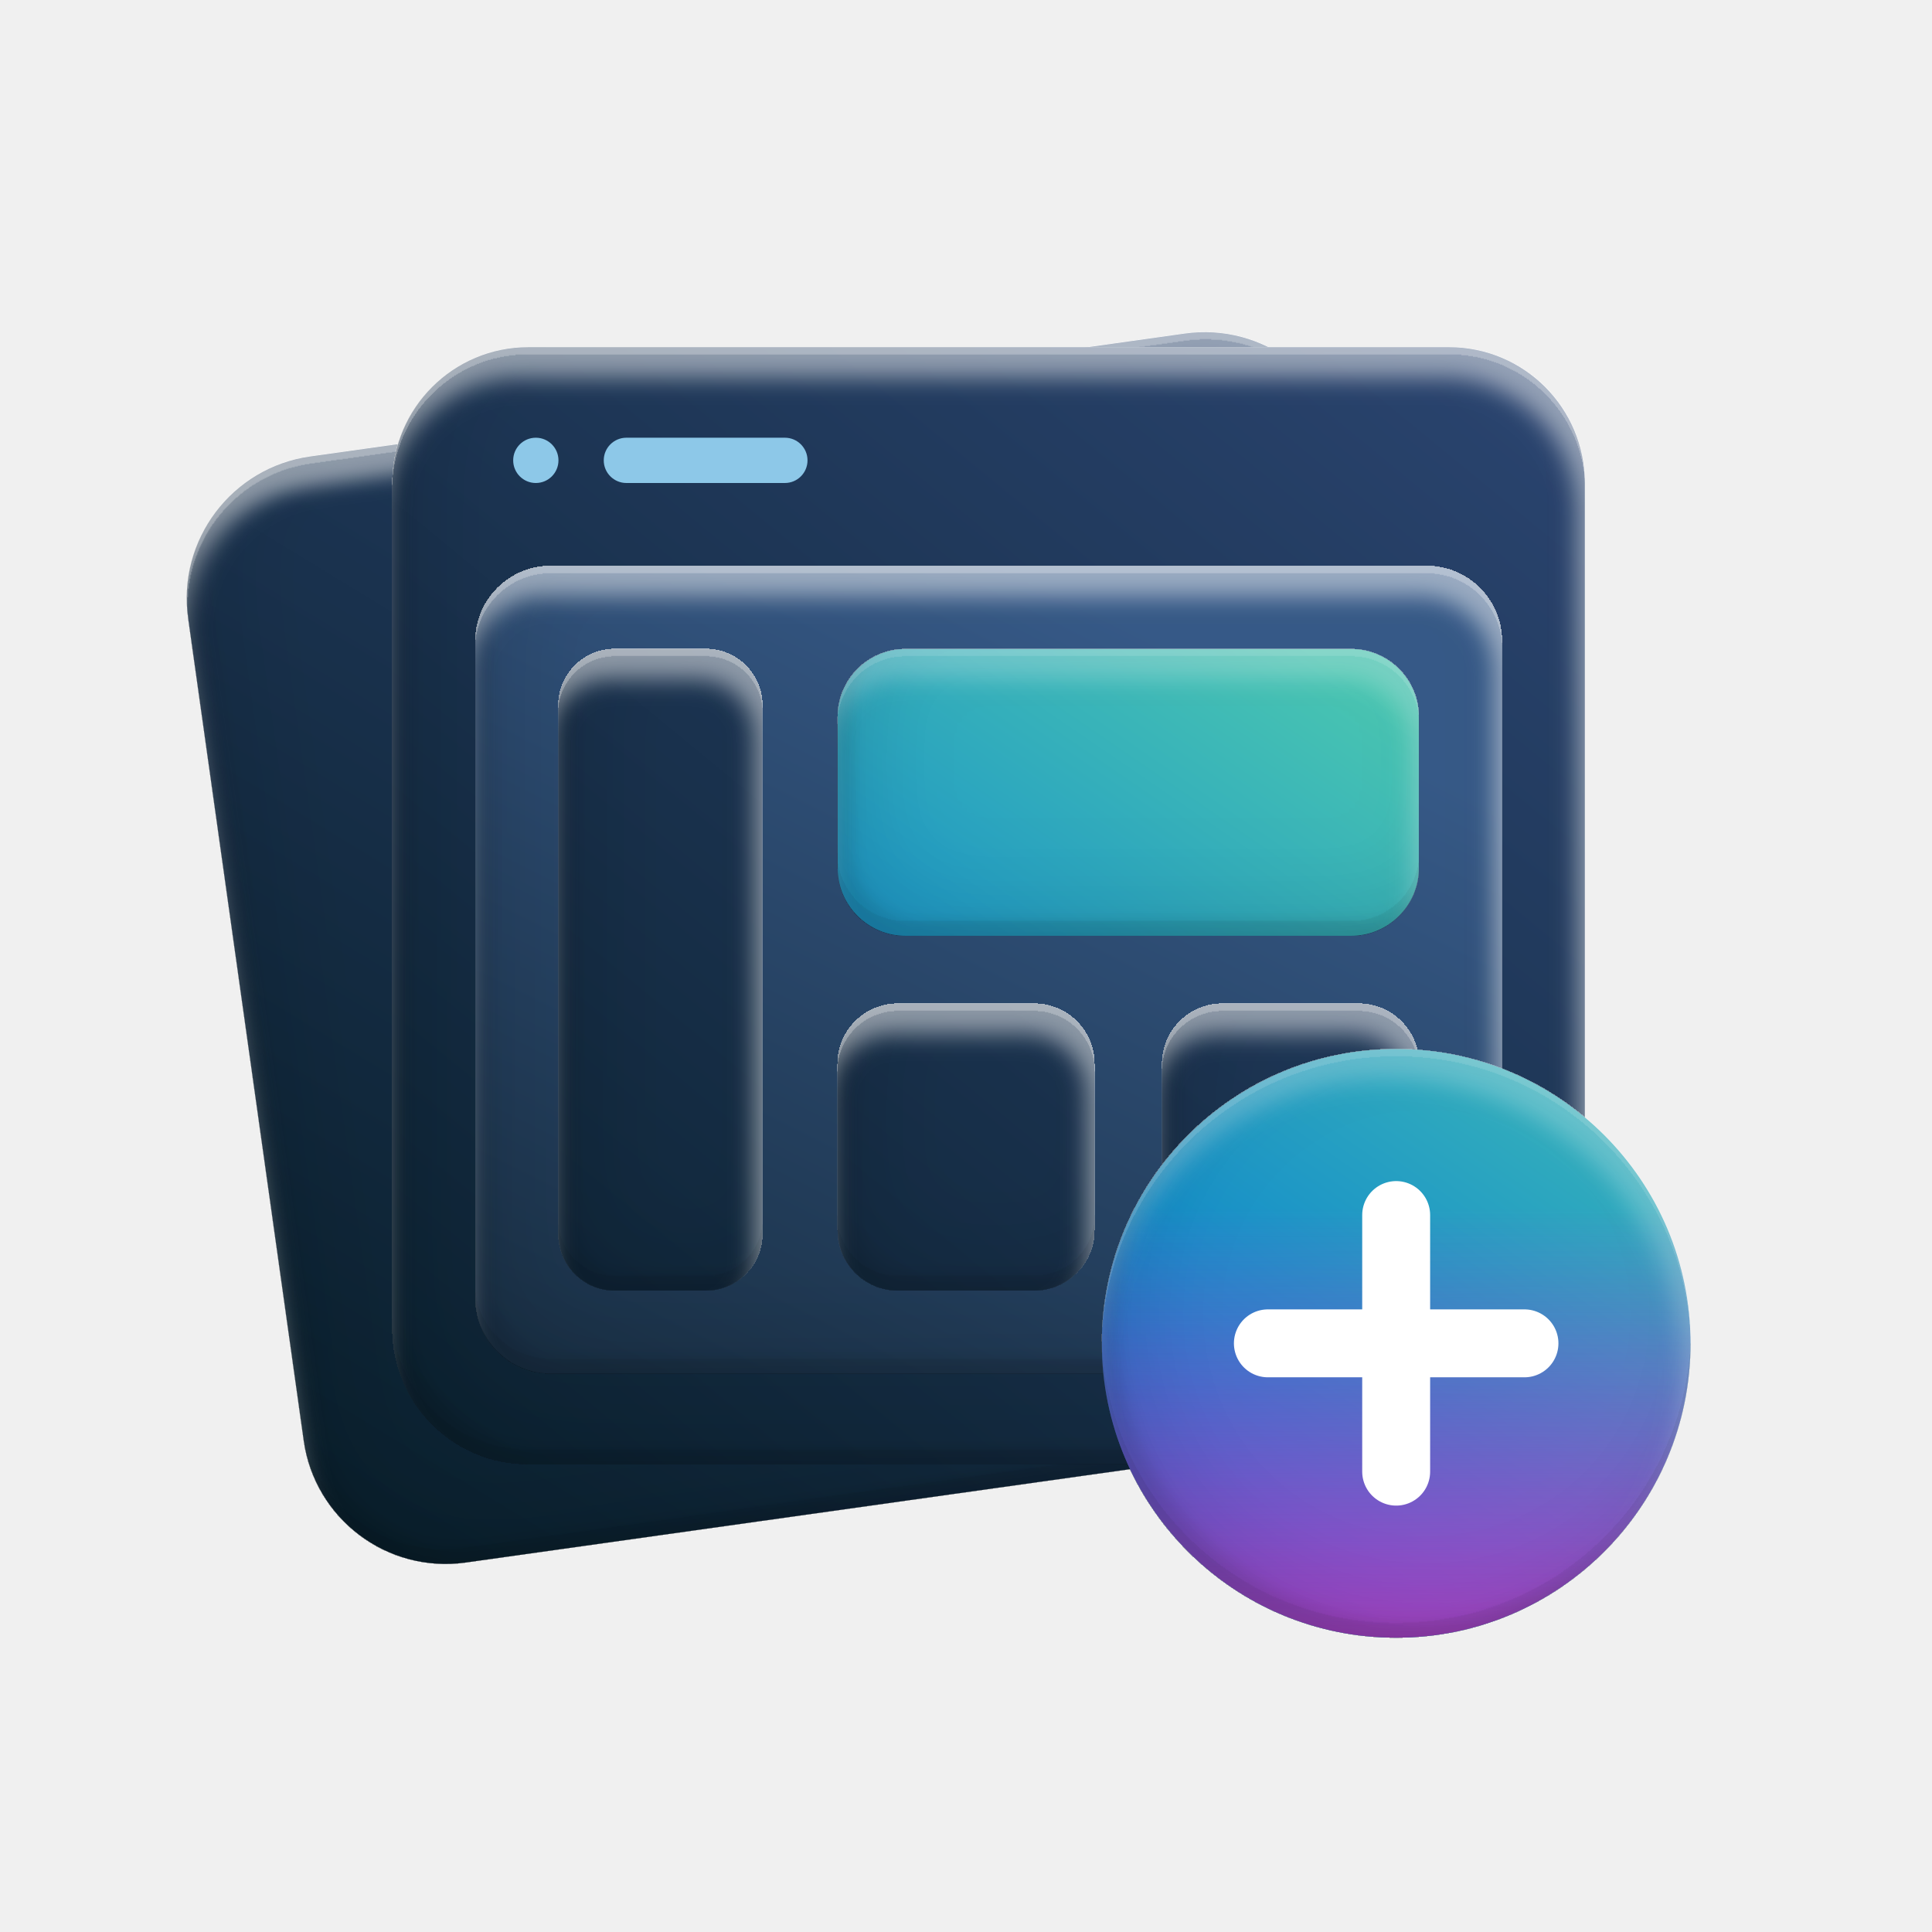
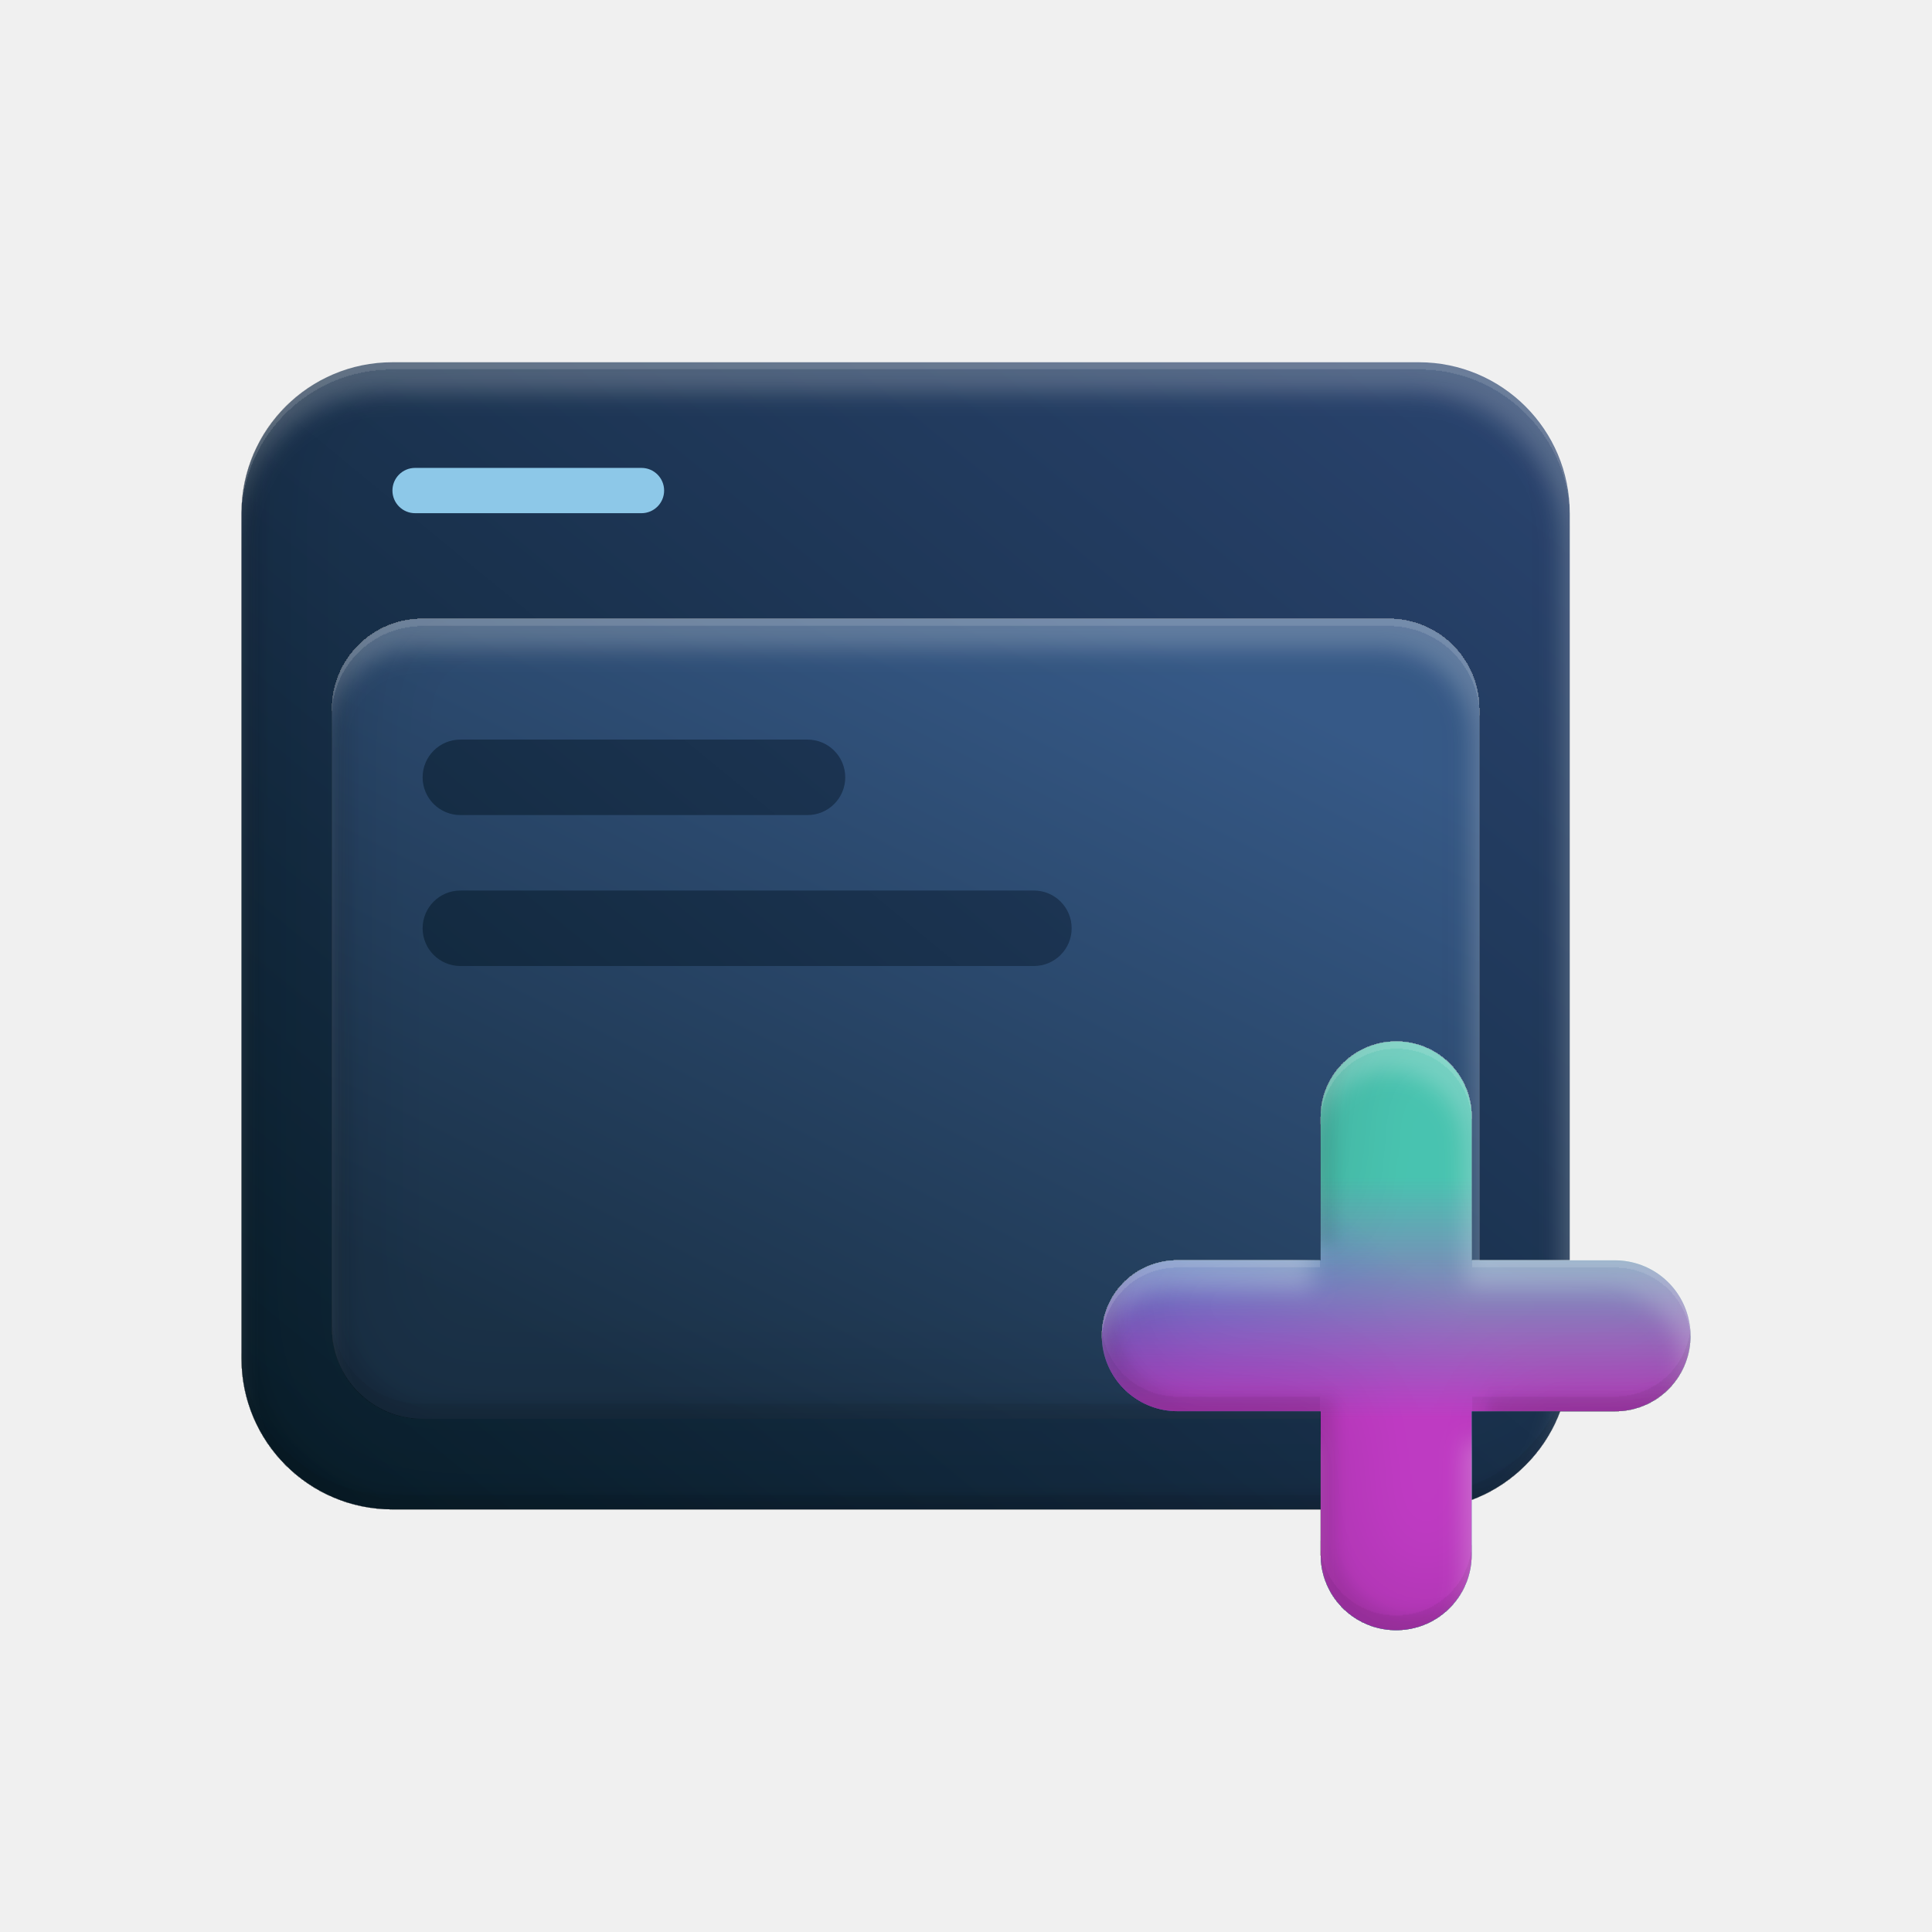
<svg xmlns="http://www.w3.org/2000/svg" width="512" height="512" viewBox="0 0 512 512" fill="none" role="img" aria-labelledby="create-title create-description">
  <defs>
-     <linearGradient id="create-neutral" x1="400" y1="96" x2="126" y2="430" gradientUnits="userSpaceOnUse">
+     <linearGradient id="create-neutral" data-art-material="shell" x1="400" y1="96" x2="126" y2="430" gradientUnits="userSpaceOnUse">
      <stop stop-color="#2A446F" />
      <stop offset="1" stop-color="#091F2C" />
    </linearGradient>
-     <linearGradient id="create-highlight" x1="270" y1="150" x2="162" y2="366" gradientUnits="userSpaceOnUse">
+     <linearGradient id="create-highlight" data-art-material="recess" x1="270" y1="150" x2="162" y2="366" gradientUnits="userSpaceOnUse">
      <stop stop-color="#365987" />
      <stop offset="1" stop-color="#1A3147" />
    </linearGradient>
-     <linearGradient id="create-azure" x1="560" y1="110" x2="330" y2="446" gradientUnits="userSpaceOnUse">
+     <linearGradient id="create-azure" data-art-material="accent" x1="430" y1="280" x2="312" y2="424" gradientUnits="userSpaceOnUse">
      <stop offset="0.421" stop-color="#49C5B1" />
      <stop offset="0.934" stop-color="#0078D4" />
    </linearGradient>
-     <linearGradient id="create-violet" x1="320" y1="584" x2="320" y2="320" gradientUnits="userSpaceOnUse">
+     <linearGradient id="create-violet" data-art-material="accent-shade" x1="370" y1="440" x2="370" y2="312" gradientUnits="userSpaceOnUse">
      <stop offset="0.499" stop-color="#C03BC4" />
      <stop offset="1" stop-color="#C03BC4" stop-opacity="0" />
    </linearGradient>
-     <filter id="create-bevel" x="-15%" y="-15%" width="130%" height="130%" color-interpolation-filters="sRGB">
+     <filter id="create-bevel" x="-30%" y="-30%" width="160%" height="160%" color-interpolation-filters="sRGB">
      <feFlood flood-opacity="0" result="BackgroundImageFix" />
      <feBlend mode="normal" in="SourceGraphic" in2="BackgroundImageFix" result="shape" />
      <feColorMatrix in="SourceAlpha" type="matrix" values="0 0 0 0 0 0 0 0 0 0 0 0 0 0 0 0 0 0 127 0" result="hardAlpha" />
      <feOffset dx="4" dy="-4" />
      <feGaussianBlur stdDeviation="2" />
      <feComposite in2="hardAlpha" operator="arithmetic" k2="-1" k3="1" />
      <feColorMatrix type="matrix" values="0 0 0 0 0 0 0 0 0 0 0 0 0 0 0 0 0 0 0.1 0" />
      <feBlend mode="multiply" in2="shape" result="edge" />
      <feColorMatrix in="SourceAlpha" type="matrix" values="0 0 0 0 0 0 0 0 0 0 0 0 0 0 0 0 0 0 127 0" result="hardAlpha" />
      <feOffset dx="8" dy="-8" />
      <feGaussianBlur stdDeviation="12" />
      <feComposite in2="hardAlpha" operator="arithmetic" k2="-1" k3="1" />
      <feColorMatrix type="matrix" values="0 0 0 0 0 0 0 0 0 0 0 0 0 0 0 0 0 0 0.1 0" />
      <feBlend mode="multiply" in2="edge" result="depth" />
      <feColorMatrix in="SourceAlpha" type="matrix" values="0 0 0 0 0 0 0 0 0 0 0 0 0 0 0 0 0 0 127 0" result="hardAlpha" />
      <feOffset dx="-2" dy="8" />
      <feGaussianBlur stdDeviation="3" />
      <feComposite in2="hardAlpha" operator="arithmetic" k2="-1" k3="1" />
      <feColorMatrix type="matrix" values="0 0 0 0 1 0 0 0 0 1 0 0 0 0 1 0 0 0 0.25 0" />
      <feBlend mode="normal" in2="depth" result="highlight" />
      <feColorMatrix in="SourceAlpha" type="matrix" values="0 0 0 0 0 0 0 0 0 0 0 0 0 0 0 0 0 0 127 0" result="hardAlpha" />
      <feOffset dy="-4" />
      <feComposite in2="hardAlpha" operator="arithmetic" k2="-1" k3="1" />
      <feColorMatrix type="matrix" values="0 0 0 0 0 0 0 0 0 0 0 0 0 0 0 0 0 0 0.05 0" />
      <feBlend mode="normal" in2="highlight" result="lower-edge" />
      <feColorMatrix in="SourceAlpha" type="matrix" values="0 0 0 0 0 0 0 0 0 0 0 0 0 0 0 0 0 0 127 0" result="hardAlpha" />
      <feOffset dy="2" />
      <feComposite in2="hardAlpha" operator="arithmetic" k2="-1" k3="1" />
      <feColorMatrix type="matrix" values="0 0 0 0 1 0 0 0 0 1 0 0 0 0 1 0 0 0 0.12 0" />
      <feBlend mode="normal" in2="lower-edge" />
    </filter>
    <filter id="create-shell-bevel" x="-15%" y="-15%" width="130%" height="130%" color-interpolation-filters="sRGB">
      <feFlood flood-opacity="0" result="BackgroundImageFix" />
      <feBlend mode="normal" in="SourceGraphic" in2="BackgroundImageFix" result="shape" />
      <feColorMatrix in="SourceAlpha" type="matrix" values="0 0 0 0 0 0 0 0 0 0 0 0 0 0 0 0 0 0 127 0" result="hardAlpha" />
      <feOffset dx="4" dy="-4" />
      <feGaussianBlur stdDeviation="2" />
      <feComposite in2="hardAlpha" operator="arithmetic" k2="-1" k3="1" />
      <feColorMatrix type="matrix" values="0 0 0 0 0 0 0 0 0 0 0 0 0 0 0 0 0 0 0.1 0" />
      <feBlend mode="multiply" in2="shape" result="edge" />
      <feColorMatrix in="SourceAlpha" type="matrix" values="0 0 0 0 0 0 0 0 0 0 0 0 0 0 0 0 0 0 127 0" result="hardAlpha" />
      <feOffset dx="8" dy="-8" />
      <feGaussianBlur stdDeviation="12" />
      <feComposite in2="hardAlpha" operator="arithmetic" k2="-1" k3="1" />
      <feColorMatrix type="matrix" values="0 0 0 0 0 0 0 0 0 0 0 0 0 0 0 0 0 0 0.1 0" />
      <feBlend mode="multiply" in2="edge" result="depth" />
      <feColorMatrix in="SourceAlpha" type="matrix" values="0 0 0 0 0 0 0 0 0 0 0 0 0 0 0 0 0 0 127 0" result="hardAlpha" />
      <feOffset dx="-2" dy="8" />
      <feGaussianBlur stdDeviation="3" />
      <feComposite in2="hardAlpha" operator="arithmetic" k2="-1" k3="1" />
-       <feColorMatrix type="matrix" values="0 0 0 0 1 0 0 0 0 1 0 0 0 0 1 0 0 0 0.5 0" />
+       <feColorMatrix type="matrix" values="0 0 0 0 1 0 0 0 0 1 0 0 0 0 1 0 0 0 0.22 0" />
      <feBlend mode="normal" in2="depth" result="highlight" />
      <feColorMatrix in="SourceAlpha" type="matrix" values="0 0 0 0 0 0 0 0 0 0 0 0 0 0 0 0 0 0 127 0" result="hardAlpha" />
      <feOffset dy="-4" />
      <feComposite in2="hardAlpha" operator="arithmetic" k2="-1" k3="1" />
      <feColorMatrix type="matrix" values="0 0 0 0 0 0 0 0 0 0 0 0 0 0 0 0 0 0 0.05 0" />
      <feBlend mode="normal" in2="highlight" result="lower-edge" />
      <feColorMatrix in="SourceAlpha" type="matrix" values="0 0 0 0 0 0 0 0 0 0 0 0 0 0 0 0 0 0 127 0" result="hardAlpha" />
      <feOffset dy="2" />
      <feComposite in2="hardAlpha" operator="arithmetic" k2="-1" k3="1" />
-       <feColorMatrix type="matrix" values="0 0 0 0 1 0 0 0 0 1 0 0 0 0 1 0 0 0 0.25 0" />
+       <feColorMatrix type="matrix" values="0 0 0 0 1 0 0 0 0 1 0 0 0 0 1 0 0 0 0.12 0" />
      <feBlend mode="normal" in2="lower-edge" />
    </filter>
  </defs>
-   <g id="template" transform="rotate(-8 242 252)" filter="url(#create-shell-bevel)">
-     <rect x="64" y="100" width="310" height="296" rx="38" fill="url(#create-neutral)" />
+   <g id="subject">
+     <rect x="64" y="96" width="352" height="304" rx="40" fill="url(#create-neutral)" filter="url(#create-shell-bevel)" />
+     <rect x="88" y="164" width="304" height="212" rx="24" fill="url(#create-highlight)" filter="url(#create-shell-bevel)" />
+     <rect x="104" y="124" width="72" height="12" rx="6" fill="#8DC8E8" data-art-material="detail" />
+     <rect x="112" y="196" width="112" height="20" rx="10" fill="url(#create-neutral)" />
+     <rect x="112" y="236" width="172" height="20" rx="10" fill="url(#create-neutral)" />
  </g>
-   <g id="subject">
-     <rect x="104" y="92" width="316" height="296" rx="36" fill="url(#create-neutral)" filter="url(#create-shell-bevel)" />
-     <rect x="126" y="150" width="272" height="214" rx="20" fill="url(#create-highlight)" filter="url(#create-shell-bevel)" />
-     <g id="window-chrome" fill="#8DC8E8">
-       <circle cx="142" cy="122" r="6" />
-       <rect x="160" y="116" width="54" height="12" rx="6" />
-     </g>
-     <rect x="148" y="172" width="54" height="170" rx="15" fill="url(#create-neutral)" filter="url(#create-shell-bevel)" />
-     <rect x="222" y="172" width="154" height="76" rx="18" fill="url(#create-azure)" filter="url(#create-bevel)" />
-     <rect x="222" y="266" width="68" height="76" rx="16" fill="url(#create-neutral)" filter="url(#create-shell-bevel)" />
-     <rect x="308" y="266" width="68" height="76" rx="16" fill="url(#create-neutral)" filter="url(#create-shell-bevel)" />
-   </g>
-   <g id="add-control" filter="url(#create-bevel)">
-     <circle cx="370" cy="356" r="78" fill="url(#create-azure)" />
-     <circle cx="370" cy="356" r="78" fill="url(#create-violet)" />
-     <path d="M370 322V390M336 356H404" stroke="white" stroke-width="18" stroke-linecap="round" />
+   <g id="add-control" filter="url(#create-bevel)" stroke-width="40" stroke-linecap="round">
+     <path d="M370 296V412M312 354H428" stroke="url(#create-azure)" />
+     <path d="M370 296V412M312 354H428" stroke="url(#create-violet)" />
  </g>
</svg>
